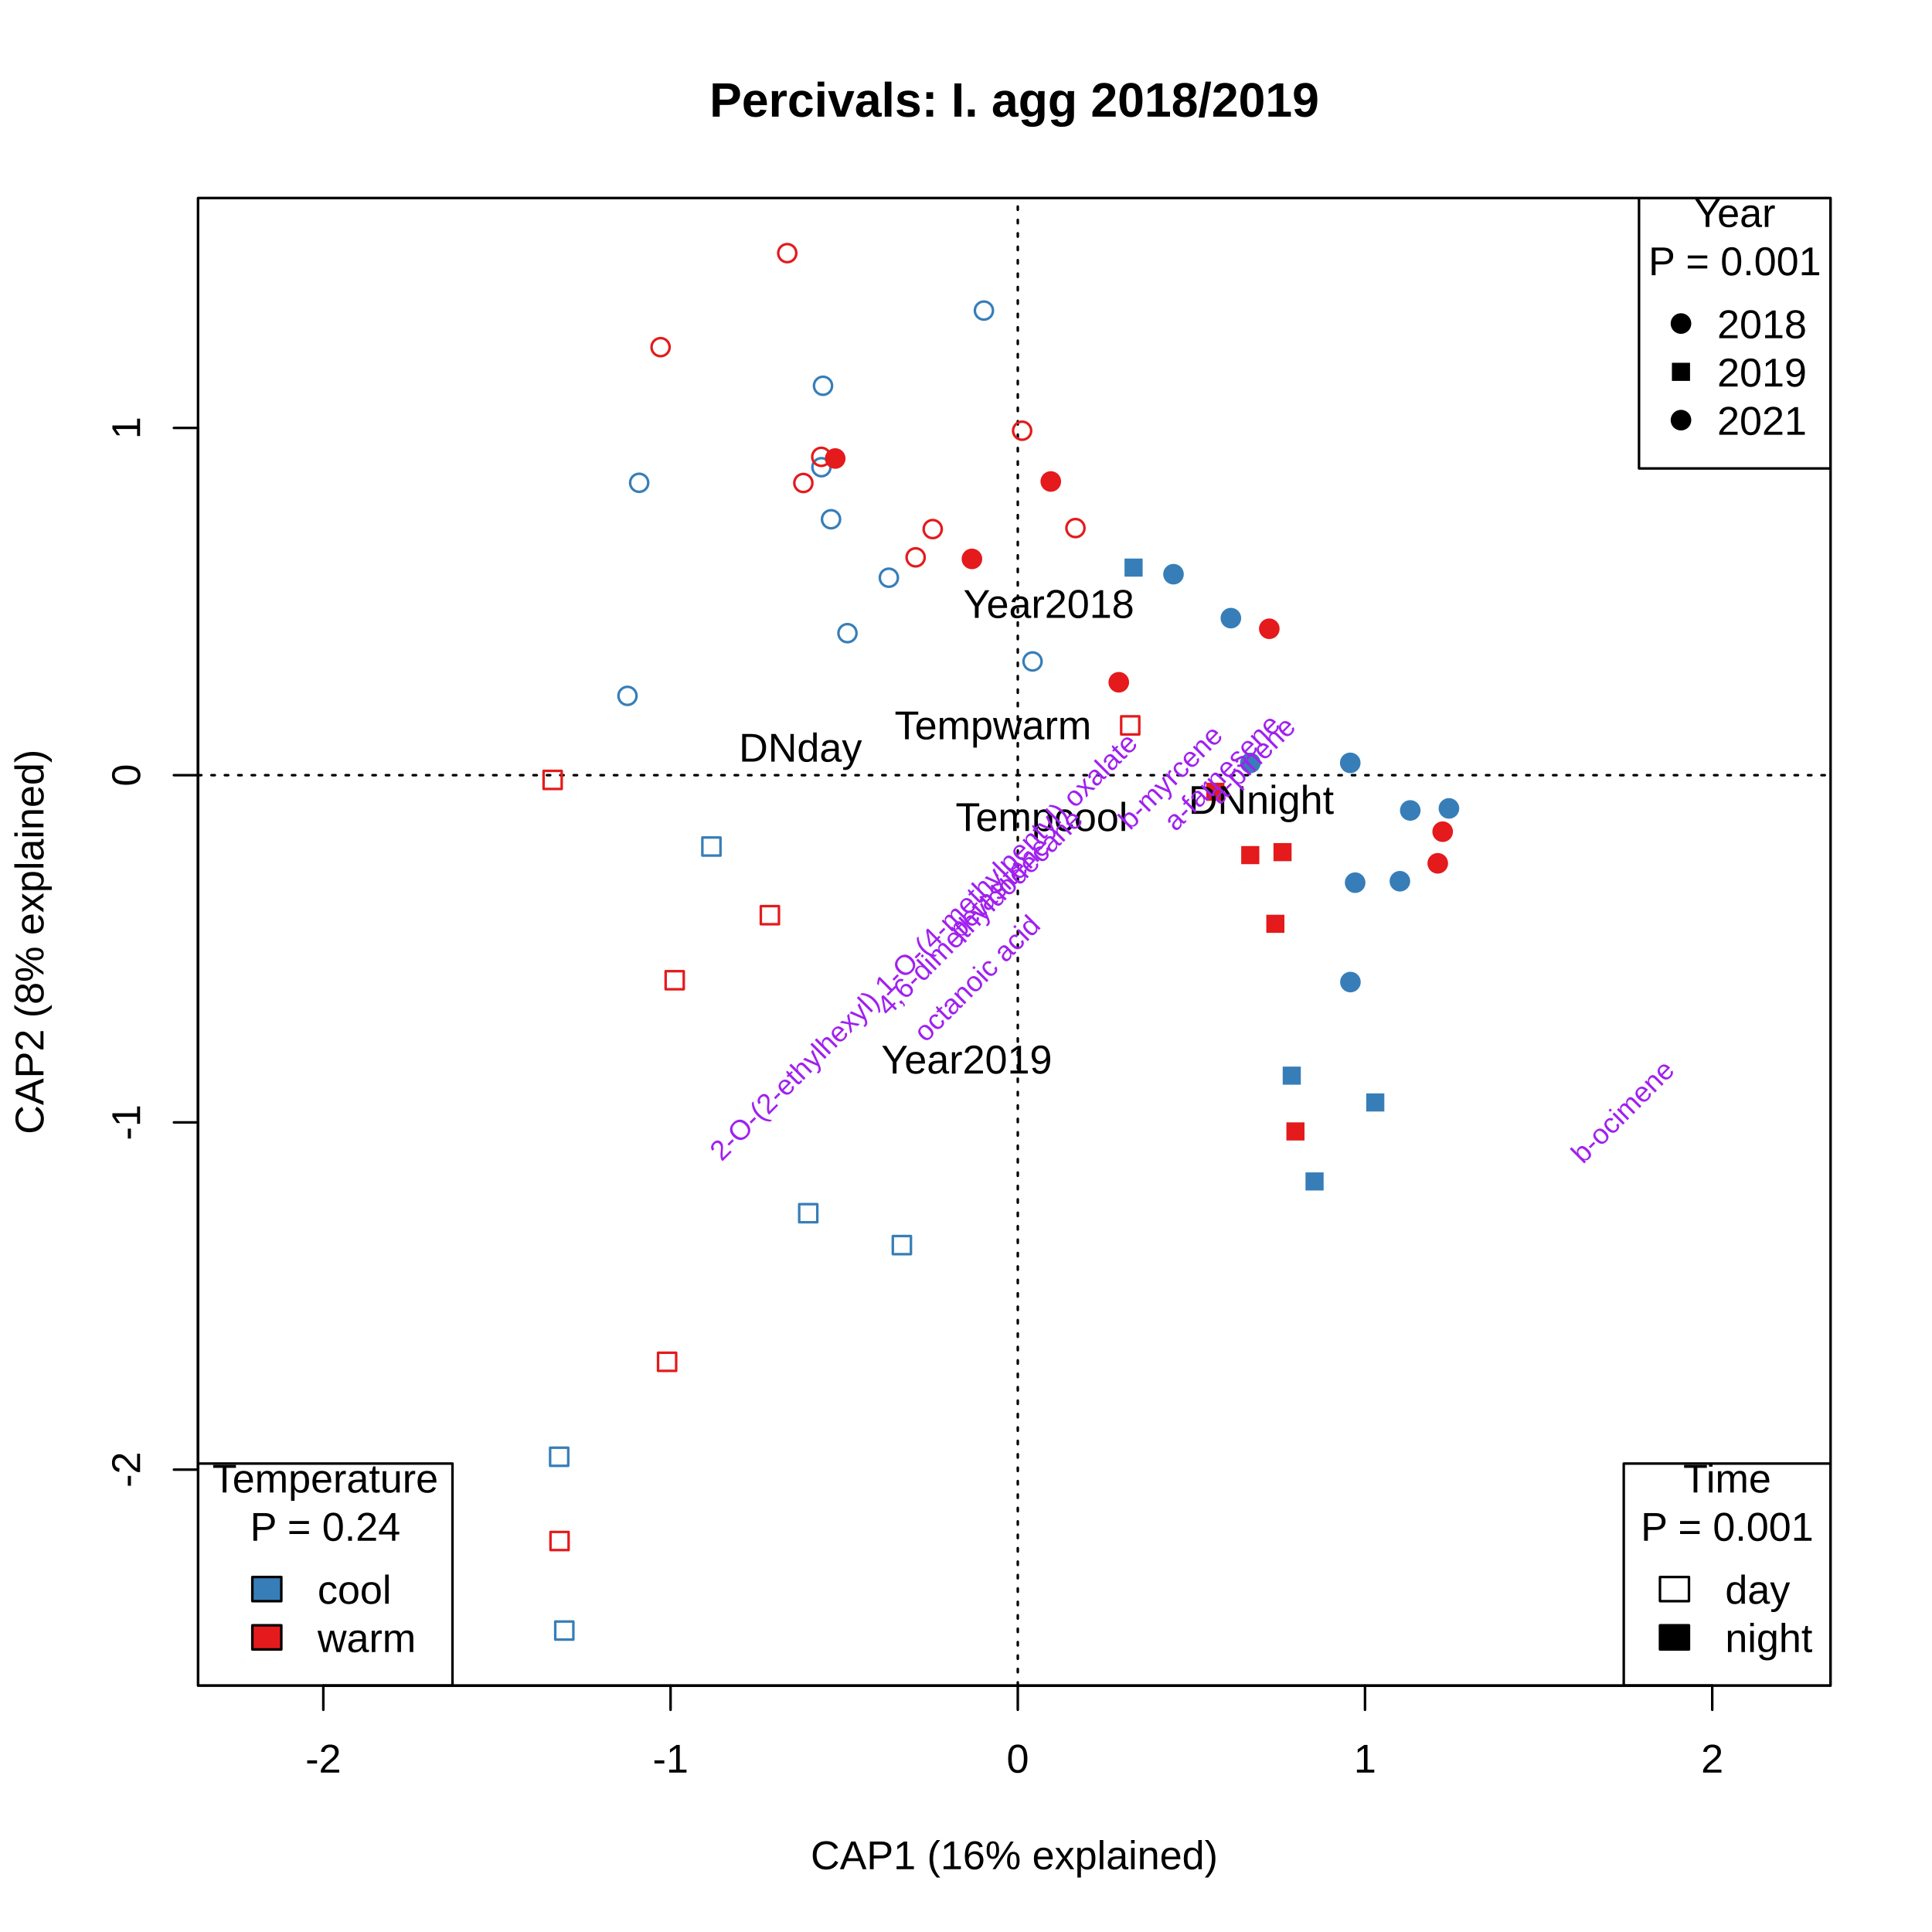
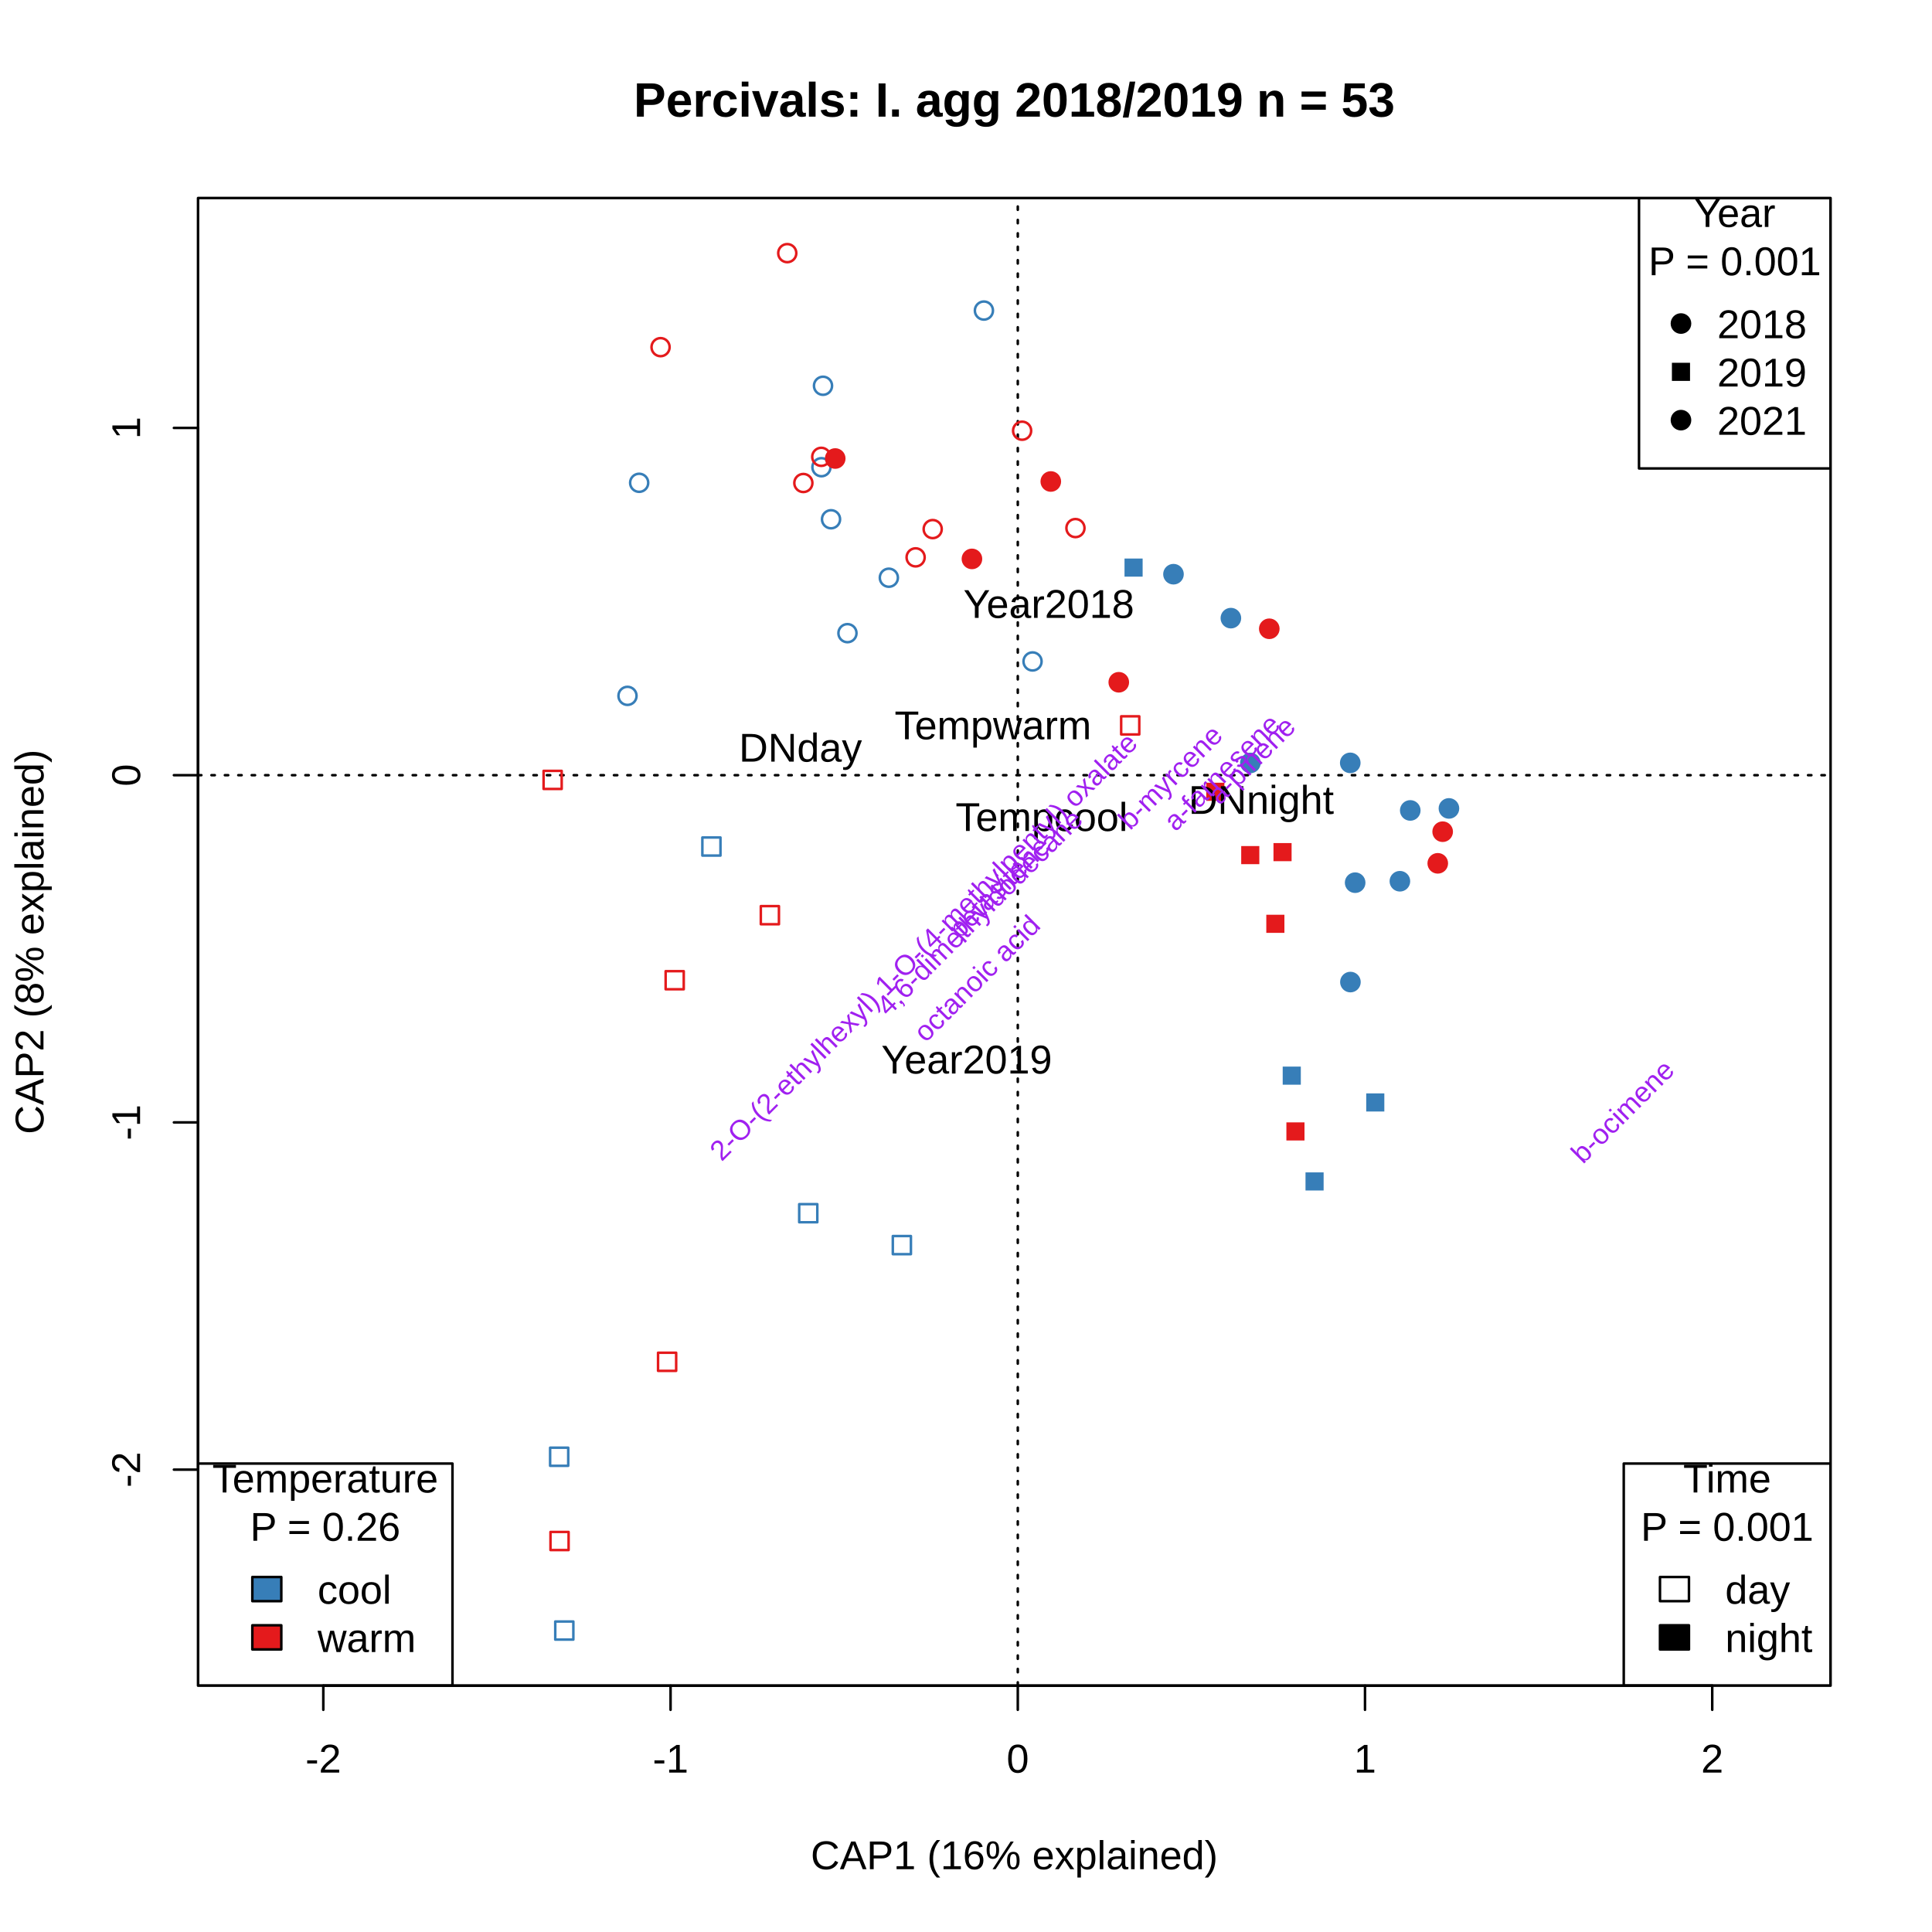
<svg xmlns="http://www.w3.org/2000/svg" class="svglite" width="576.00pt" height="576.00pt" viewBox="0 0 576.00 576.00">
  <defs>
    <style type="text/css">
    .svglite line, .svglite polyline, .svglite polygon, .svglite path, .svglite rect, .svglite circle {
      fill: none;
      stroke: #000000;
      stroke-linecap: round;
      stroke-linejoin: round;
      stroke-miterlimit: 10.00;
    }
    .svglite text {
      white-space: pre;
    }
  </style>
  </defs>
  <rect width="100%" height="100%" style="stroke: none; fill: #FFFFFF;" />
  <defs>
    <clipPath id="cpMC4wMHw1NzYuMDB8MC4wMHw1NzYuMDA=">
      <rect x="0.00" y="0.00" width="576.00" height="576.00" />
    </clipPath>
  </defs>
  <g clip-path="url(#cpMC4wMHw1NzYuMDB8MC4wMHw1NzYuMDA=)">
    <line x1="96.39" y1="502.56" x2="510.48" y2="502.56" style="stroke-width: 0.75;" />
    <line x1="96.39" y1="502.56" x2="96.39" y2="509.76" style="stroke-width: 0.75;" />
    <line x1="199.92" y1="502.56" x2="199.92" y2="509.76" style="stroke-width: 0.75;" />
    <line x1="303.44" y1="502.56" x2="303.44" y2="509.76" style="stroke-width: 0.75;" />
    <line x1="406.96" y1="502.56" x2="406.96" y2="509.76" style="stroke-width: 0.75;" />
    <line x1="510.48" y1="502.56" x2="510.48" y2="509.76" style="stroke-width: 0.75;" />
    <text x="96.39" y="528.48" text-anchor="middle" style="font-size: 12.00px; font-family: &quot;Arial&quot;;">-2</text>
    <text x="199.92" y="528.48" text-anchor="middle" style="font-size: 12.00px; font-family: &quot;Arial&quot;;">-1</text>
    <text x="303.44" y="528.48" text-anchor="middle" style="font-size: 12.00px; font-family: &quot;Arial&quot;;">0</text>
    <text x="406.96" y="528.48" text-anchor="middle" style="font-size: 12.00px; font-family: &quot;Arial&quot;;">1</text>
    <text x="510.48" y="528.48" text-anchor="middle" style="font-size: 12.00px; font-family: &quot;Arial&quot;;">2</text>
    <line x1="59.04" y1="438.15" x2="59.04" y2="127.58" style="stroke-width: 0.75;" />
    <line x1="59.04" y1="438.15" x2="51.84" y2="438.15" style="stroke-width: 0.75;" />
    <line x1="59.04" y1="334.63" x2="51.84" y2="334.63" style="stroke-width: 0.75;" />
    <line x1="59.04" y1="231.11" x2="51.84" y2="231.11" style="stroke-width: 0.75;" />
    <line x1="59.04" y1="127.58" x2="51.84" y2="127.58" style="stroke-width: 0.75;" />
    <text transform="translate(41.76,438.15) rotate(-90)" text-anchor="middle" style="font-size: 12.00px; font-family: &quot;Arial&quot;;">-2</text>
    <text transform="translate(41.76,334.63) rotate(-90)" text-anchor="middle" style="font-size: 12.00px; font-family: &quot;Arial&quot;;">-1</text>
    <text transform="translate(41.76,231.11) rotate(-90)" text-anchor="middle" style="font-size: 12.00px; font-family: &quot;Arial&quot;;">0</text>
    <text transform="translate(41.76,127.58) rotate(-90)" text-anchor="middle" style="font-size: 12.00px; font-family: &quot;Arial&quot;;">1</text>
    <polygon points="59.04,502.56 545.76,502.56 545.76,59.04 59.04,59.04 " style="stroke-width: 0.75;" />
    <text x="302.40" y="557.28" text-anchor="middle" style="font-size: 12.00px; font-family: &quot;Arial&quot;;">CAP1 (16% explained)</text>
    <text transform="translate(12.96,280.80) rotate(-90)" text-anchor="middle" style="font-size: 12.00px; font-family: &quot;Arial&quot;;">CAP2 (8% explained)</text>
  </g>
  <defs>
    <clipPath id="cpNTkuMDR8NTQ1Ljc2fDU5LjA0fDUwMi41Ng==">
      <rect x="59.04" y="59.04" width="486.72" height="443.52" />
    </clipPath>
  </defs>
  <g clip-path="url(#cpNTkuMDR8NTQ1Ljc2fDU5LjA0fDUwMi41Ng==)">
    <line x1="59.04" y1="231.11" x2="545.76" y2="231.11" style="stroke-width: 0.75; stroke-dasharray: 1.00,3.00;" />
    <line x1="303.44" y1="502.56" x2="303.44" y2="59.04" style="stroke-width: 0.75; stroke-dasharray: 1.00,3.00;" />
  </g>
  <g clip-path="url(#cpMC4wMHw1NzYuMDB8MC4wMHw1NzYuMDA=)">
-     <text x="302.40" y="34.77" text-anchor="middle" style="font-size: 14.40px; font-weight: bold; font-family: &quot;Arial&quot;;">Percivals: I. agg 2018/2019</text>
+     <text x="302.40" y="34.77" text-anchor="middle" style="font-size: 14.40px; font-weight: bold; font-family: &quot;Arial&quot;;">Percivals: I. agg 2018/2019 n = 53</text>
  </g>
  <g clip-path="url(#cpNTkuMDR8NTQ1Ljc2fDU5LjA0fDUwMi41Ng==)">
    <rect x="59.04" y="436.34" width="75.86" height="66.22" style="stroke-width: 0.75;" />
    <rect x="75.23" y="470.16" width="8.64" height="7.20" style="stroke-width: 0.75; fill: #377EB8;" />
    <rect x="75.23" y="484.56" width="8.64" height="7.20" style="stroke-width: 0.75; fill: #E41A1C;" />
    <text x="96.97" y="444.96" text-anchor="middle" style="font-size: 12.00px; font-family: &quot;Arial&quot;;">Temperature </text>
-     <text x="96.97" y="459.36" text-anchor="middle" style="font-size: 12.00px; font-family: &quot;Arial&quot;;">P = 0.24</text>
+     <text x="96.97" y="459.36" text-anchor="middle" style="font-size: 12.00px; font-family: &quot;Arial&quot;;">P = 0.26</text>
    <text x="94.67" y="478.13" style="font-size: 12.00px; font-family: &quot;Arial&quot;;">cool</text>
    <text x="94.67" y="492.53" style="font-size: 12.00px; font-family: &quot;Arial&quot;;">warm</text>
    <rect x="484.10" y="436.34" width="61.66" height="66.22" style="stroke-width: 0.75;" />
    <rect x="494.90" y="470.16" width="8.64" height="7.20" style="stroke-width: 0.75;" />
    <rect x="494.90" y="484.56" width="8.64" height="7.20" style="stroke-width: 0.75; fill: #000000;" />
    <text x="514.93" y="444.96" text-anchor="middle" style="font-size: 12.00px; font-family: &quot;Arial&quot;;">Time </text>
    <text x="514.93" y="459.36" text-anchor="middle" style="font-size: 12.00px; font-family: &quot;Arial&quot;;">P = 0.001</text>
    <text x="514.34" y="478.13" style="font-size: 12.00px; font-family: &quot;Arial&quot;;">day</text>
    <text x="514.34" y="492.53" style="font-size: 12.00px; font-family: &quot;Arial&quot;;">night</text>
    <rect x="488.65" y="59.04" width="57.11" height="80.62" style="stroke-width: 0.75;" />
    <circle cx="501.16" cy="96.46" r="2.70" style="stroke-width: 0.75; fill: #000000;" />
    <polygon points="498.46,113.56 503.86,113.56 503.86,108.16 498.46,108.16 " style="stroke-width: 0.75; stroke: none; fill: #000000;" />
    <circle cx="501.16" cy="125.26" r="2.70" style="stroke-width: 0.75; fill: #000000;" />
    <text x="517.21" y="67.66" text-anchor="middle" style="font-size: 12.00px; font-family: &quot;Arial&quot;;">Year </text>
    <text x="517.21" y="82.06" text-anchor="middle" style="font-size: 12.00px; font-family: &quot;Arial&quot;;">P = 0.001</text>
    <text x="511.96" y="100.83" style="font-size: 12.00px; font-family: &quot;Arial&quot;;">2018</text>
    <text x="511.96" y="115.23" style="font-size: 12.00px; font-family: &quot;Arial&quot;;">2019</text>
    <text x="511.96" y="129.63" style="font-size: 12.00px; font-family: &quot;Arial&quot;;">2021</text>
    <circle cx="293.34" cy="92.59" r="2.70" style="stroke-width: 0.75; stroke: #377EB8;" />
    <circle cx="307.84" cy="197.20" r="2.70" style="stroke-width: 0.75; stroke: #377EB8;" />
    <circle cx="420.45" cy="241.62" r="2.70" style="stroke-width: 0.75; stroke: #377EB8; fill: #377EB8;" />
    <circle cx="320.63" cy="157.44" r="2.70" style="stroke-width: 0.75; stroke: #E41A1C;" />
    <circle cx="278.07" cy="157.74" r="2.70" style="stroke-width: 0.75; stroke: #E41A1C;" />
    <circle cx="333.55" cy="203.41" r="2.70" style="stroke-width: 0.75; stroke: #E41A1C; fill: #E41A1C;" />
    <circle cx="289.77" cy="166.63" r="2.70" style="stroke-width: 0.75; stroke: #E41A1C; fill: #E41A1C;" />
    <circle cx="244.90" cy="139.29" r="2.70" style="stroke-width: 0.75; stroke: #377EB8;" />
    <circle cx="265.00" cy="172.24" r="2.70" style="stroke-width: 0.75; stroke: #377EB8;" />
    <circle cx="402.61" cy="292.79" r="2.70" style="stroke-width: 0.75; stroke: #377EB8; fill: #377EB8;" />
    <circle cx="404.02" cy="263.16" r="2.70" style="stroke-width: 0.75; stroke: #377EB8; fill: #377EB8;" />
    <circle cx="234.71" cy="75.47" r="2.70" style="stroke-width: 0.75; stroke: #E41A1C;" />
    <circle cx="378.42" cy="187.46" r="2.70" style="stroke-width: 0.75; stroke: #E41A1C; fill: #E41A1C;" />
    <circle cx="244.85" cy="136.20" r="2.70" style="stroke-width: 0.75; stroke: #E41A1C;" />
    <rect x="238.27" y="359.00" width="5.40" height="5.40" style="stroke-width: 0.75; stroke: #377EB8;" />
    <polygon points="389.22,354.93 394.62,354.93 394.62,349.53 389.22,349.53 " style="stroke-width: 0.75; stroke: none; fill: #377EB8;" />
    <circle cx="196.94" cy="103.50" r="2.70" style="stroke-width: 0.75; stroke: #E41A1C;" />
    <circle cx="249.01" cy="136.70" r="2.70" style="stroke-width: 0.75; stroke: #E41A1C; fill: #E41A1C;" />
    <circle cx="190.56" cy="143.94" r="2.70" style="stroke-width: 0.75; stroke: #377EB8;" />
    <circle cx="187.08" cy="207.46" r="2.70" style="stroke-width: 0.75; stroke: #377EB8;" />
    <circle cx="431.98" cy="241.02" r="2.70" style="stroke-width: 0.75; stroke: #377EB8; fill: #377EB8;" />
    <circle cx="372.78" cy="227.46" r="2.70" style="stroke-width: 0.75; stroke: #377EB8; fill: #377EB8;" />
    <circle cx="247.76" cy="154.81" r="2.70" style="stroke-width: 0.75; stroke: #377EB8;" />
    <circle cx="402.56" cy="227.44" r="2.70" style="stroke-width: 0.75; stroke: #377EB8; fill: #377EB8;" />
    <circle cx="366.97" cy="184.29" r="2.70" style="stroke-width: 0.75; stroke: #377EB8; fill: #377EB8;" />
    <circle cx="239.51" cy="144.00" r="2.70" style="stroke-width: 0.75; stroke: #E41A1C;" />
    <circle cx="272.98" cy="166.17" r="2.70" style="stroke-width: 0.75; stroke: #E41A1C;" />
    <circle cx="430.11" cy="247.96" r="2.70" style="stroke-width: 0.75; stroke: #E41A1C; fill: #E41A1C;" />
    <circle cx="428.65" cy="257.39" r="2.70" style="stroke-width: 0.75; stroke: #E41A1C; fill: #E41A1C;" />
    <circle cx="245.37" cy="115.01" r="2.70" style="stroke-width: 0.75; stroke: #377EB8;" />
    <circle cx="252.66" cy="188.77" r="2.70" style="stroke-width: 0.75; stroke: #377EB8;" />
    <circle cx="417.36" cy="262.73" r="2.70" style="stroke-width: 0.75; stroke: #377EB8; fill: #377EB8;" />
    <circle cx="349.86" cy="171.19" r="2.70" style="stroke-width: 0.75; stroke: #377EB8; fill: #377EB8;" />
    <rect x="334.26" y="213.56" width="5.40" height="5.40" style="stroke-width: 0.75; stroke: #E41A1C;" />
    <polygon points="379.67,256.75 385.07,256.75 385.07,251.35 379.67,251.35 " style="stroke-width: 0.75; stroke: none; fill: #E41A1C;" />
    <rect x="198.45" y="289.54" width="5.40" height="5.40" style="stroke-width: 0.75; stroke: #E41A1C;" />
    <polygon points="370.05,257.64 375.45,257.64 375.45,252.24 370.05,252.24 " style="stroke-width: 0.75; stroke: none; fill: #E41A1C;" />
    <rect x="226.83" y="270.15" width="5.40" height="5.40" style="stroke-width: 0.75; stroke: #E41A1C;" />
    <polygon points="377.53,278.12 382.93,278.12 382.93,272.72 377.53,272.72 " style="stroke-width: 0.75; stroke: none; fill: #E41A1C;" />
    <circle cx="304.73" cy="128.41" r="2.70" style="stroke-width: 0.75; stroke: #E41A1C;" />
    <circle cx="313.28" cy="143.55" r="2.70" style="stroke-width: 0.75; stroke: #E41A1C; fill: #E41A1C;" />
    <rect x="266.18" y="368.51" width="5.40" height="5.40" style="stroke-width: 0.75; stroke: #377EB8;" />
    <polygon points="407.32,331.38 412.72,331.38 412.72,325.98 407.32,325.98 " style="stroke-width: 0.75; stroke: none; fill: #377EB8;" />
    <rect x="162.06" y="229.82" width="5.40" height="5.40" style="stroke-width: 0.75; stroke: #E41A1C;" />
    <polygon points="359.63,238.76 365.03,238.76 365.03,233.36 359.63,233.36 " style="stroke-width: 0.75; stroke: none; fill: #E41A1C;" />
    <rect x="164.12" y="456.73" width="5.40" height="5.40" style="stroke-width: 0.75; stroke: #E41A1C;" />
    <rect x="196.19" y="403.30" width="5.40" height="5.40" style="stroke-width: 0.75; stroke: #E41A1C;" />
    <polygon points="383.52,340.02 388.92,340.02 388.92,334.62 383.52,334.62 " style="stroke-width: 0.75; stroke: none; fill: #E41A1C;" />
    <rect x="164.01" y="431.61" width="5.40" height="5.40" style="stroke-width: 0.75; stroke: #377EB8;" />
    <polygon points="382.42,323.39 387.82,323.39 387.82,317.99 382.42,317.99 " style="stroke-width: 0.75; stroke: none; fill: #377EB8;" />
    <rect x="165.54" y="483.43" width="5.40" height="5.40" style="stroke-width: 0.75; stroke: #377EB8;" />
    <polygon points="335.26,171.92 340.66,171.92 340.66,166.52 335.26,166.52 " style="stroke-width: 0.75; stroke: none; fill: #377EB8;" />
    <rect x="209.40" y="249.68" width="5.40" height="5.40" style="stroke-width: 0.75; stroke: #377EB8;" />
    <text x="312.68" y="184.22" text-anchor="middle" style="font-size: 12.00px; font-family: &quot;Arial&quot;;">Year2018</text>
    <text x="288.20" y="320.05" text-anchor="middle" style="font-size: 12.00px; font-family: &quot;Arial&quot;;">Year2019</text>
    <text x="238.64" y="227.07" text-anchor="middle" style="font-size: 12.00px; font-family: &quot;Arial&quot;;">DNday</text>
    <text x="376.01" y="242.65" text-anchor="middle" style="font-size: 12.00px; font-family: &quot;Arial&quot;;">DNnight</text>
    <text x="310.56" y="247.74" text-anchor="middle" style="font-size: 12.00px; font-family: &quot;Arial&quot;;">Tempcool</text>
    <text x="296.05" y="220.40" text-anchor="middle" style="font-size: 12.00px; font-family: &quot;Arial&quot;;">Tempwarm</text>
    <text transform="translate(366.32,232.30) rotate(-45)" text-anchor="middle" style="font-size: 8.40px;fill: #A020F0; font-family: &quot;Arial&quot;;">a-farnesene</text>
    <text transform="translate(350.95,233.73) rotate(-45)" text-anchor="middle" style="font-size: 8.40px;fill: #A020F0; font-family: &quot;Arial&quot;;">b-myrcene</text>
    <text transform="translate(485.79,333.39) rotate(-45)" text-anchor="middle" style="font-size: 8.40px;fill: #A020F0; font-family: &quot;Arial&quot;;">b-ocimene</text>
    <text transform="translate(313.24,231.05) rotate(-45)" text-anchor="middle" style="font-size: 8.40px;fill: none; font-family: &quot;Arial&quot;;">g-terpinene</text>
    <text transform="translate(375.17,228.70) rotate(-45)" text-anchor="middle" style="font-size: 8.40px;fill: #A020F0; font-family: &quot;Arial&quot;;">a-pinene</text>
    <text transform="translate(317.74,240.46) rotate(-45)" text-anchor="middle" style="font-size: 8.40px;fill: none; font-family: &quot;Arial&quot;;">bergamotene</text>
    <text transform="translate(305.31,230.63) rotate(-45)" text-anchor="middle" style="font-size: 8.40px;fill: none; font-family: &quot;Arial&quot;;">(3E)-4,8-dimethylnona-1,3,7-triene</text>
    <text transform="translate(298.62,244.20) rotate(-45)" text-anchor="middle" style="font-size: 8.40px;fill: none; font-family: &quot;Arial&quot;;">2-hexyldecan-1-ol</text>
    <text transform="translate(303.21,228.87) rotate(-45)" text-anchor="middle" style="font-size: 8.40px;fill: none; font-family: &quot;Arial&quot;;">(1R,2R)-cyclooctane-1,2-diol</text>
    <text transform="translate(302.82,230.65) rotate(-45)" text-anchor="middle" style="font-size: 8.40px;fill: none; font-family: &quot;Arial&quot;;">(1Z,4Z,7Z)-1,5,9,9-tetramethylcycloundeca-1,4,7-triene</text>
    <text transform="translate(297.82,245.27) rotate(-45)" text-anchor="middle" style="font-size: 8.40px;fill: none; font-family: &quot;Arial&quot;;">(E)-hex-2-enal</text>
    <text transform="translate(297.79,252.48) rotate(-45)" text-anchor="middle" style="font-size: 8.40px;fill: none; font-family: &quot;Arial&quot;;">(Z)-3-methylundec-2-ene</text>
    <text transform="translate(305.04,234.37) rotate(-45)" text-anchor="middle" style="font-size: 8.40px;fill: none; font-family: &quot;Arial&quot;;">(2E)-2,7-dimethylocta-2,6-dien-1-ol</text>
    <text transform="translate(301.32,241.74) rotate(-45)" text-anchor="middle" style="font-size: 8.40px;fill: none; font-family: &quot;Arial&quot;;">(E)-hex-3-en-1-ol</text>
    <text transform="translate(303.62,243.69) rotate(-45)" text-anchor="middle" style="font-size: 8.40px;fill: none; font-family: &quot;Arial&quot;;">[(E)-hex-3-enyl] acetate</text>
    <text transform="translate(307.61,240.36) rotate(-45)" text-anchor="middle" style="font-size: 8.40px;fill: none; font-family: &quot;Arial&quot;;">pseudoionone</text>
    <text transform="translate(305.08,232.74) rotate(-45)" text-anchor="middle" style="font-size: 8.40px;fill: none; font-family: &quot;Arial&quot;;">methyl benzoate</text>
    <text transform="translate(296.34,254.51) rotate(-45)" text-anchor="middle" style="font-size: 8.40px;fill: none; font-family: &quot;Arial&quot;;">b-caryophyllene</text>
    <text transform="translate(302.08,231.15) rotate(-45)" text-anchor="middle" style="font-size: 8.40px;fill: none; font-family: &quot;Arial&quot;;">[(Z)-hex-3-enyl] butanoate</text>
    <text transform="translate(304.43,231.07) rotate(-45)" text-anchor="middle" style="font-size: 8.40px;fill: none; font-family: &quot;Arial&quot;;">nonyl prop-1-en-2-yl carbonate</text>
    <text transform="translate(307.09,229.44) rotate(-45)" text-anchor="middle" style="font-size: 8.40px;fill: none; font-family: &quot;Arial&quot;;">a-copaene</text>
    <text transform="translate(305.59,224.27) rotate(-45)" text-anchor="middle" style="font-size: 8.40px;fill: none; font-family: &quot;Arial&quot;;">nonylcyclopropane</text>
    <text transform="translate(294.08,274.03) rotate(-45)" text-anchor="middle" style="font-size: 8.40px;fill: #A020F0; font-family: &quot;Arial&quot;;">4,6-dimethyldodecane</text>
    <text transform="translate(302.91,253.72) rotate(-45)" text-anchor="middle" style="font-size: 8.40px;fill: none; font-family: &quot;Arial&quot;;">a-terpineol</text>
    <text transform="translate(309.40,233.17) rotate(-45)" text-anchor="middle" style="font-size: 8.40px;fill: none; font-family: &quot;Arial&quot;;">linalool</text>
    <text transform="translate(296.10,259.52) rotate(-45)" text-anchor="middle" style="font-size: 8.40px;fill: none; font-family: &quot;Arial&quot;;">2,4,6-trimethyloctane</text>
    <text transform="translate(305.30,229.42) rotate(-45)" text-anchor="middle" style="font-size: 8.40px;fill: none; font-family: &quot;Arial&quot;;">3,5-dimethyloctane</text>
    <text transform="translate(293.28,293.71) rotate(-45)" text-anchor="middle" style="font-size: 8.40px;fill: #A020F0; font-family: &quot;Arial&quot;;">octanoic acid</text>
    <text transform="translate(277.36,284.25) rotate(-45)" text-anchor="middle" style="font-size: 8.40px;fill: #A020F0; font-family: &quot;Arial&quot;;">2-O-(2-ethylhexyl) 1-O-(4-methylpentyl) oxalate</text>
    <text transform="translate(299.83,266.56) rotate(-45)" text-anchor="middle" style="font-size: 8.40px;fill: #A020F0; font-family: &quot;Arial&quot;;">petasitene</text>
    <text transform="translate(312.57,239.06) rotate(-45)" text-anchor="middle" style="font-size: 8.40px;fill: none; font-family: &quot;Arial&quot;;">trans-a-bergamotene</text>
    <text transform="translate(301.26,243.42) rotate(-45)" text-anchor="middle" style="font-size: 8.40px;fill: none; font-family: &quot;Arial&quot;;">2-methylundecane</text>
    <text transform="translate(305.08,232.74) rotate(-45)" text-anchor="middle" style="font-size: 8.40px;fill: none; font-family: &quot;Arial&quot;;">2-phenylacetonitrile</text>
    <text transform="translate(303.76,234.58) rotate(-45)" text-anchor="middle" style="font-size: 8.40px;fill: none; font-family: &quot;Arial&quot;;">3-methylbutanal oxime</text>
  </g>
</svg>
